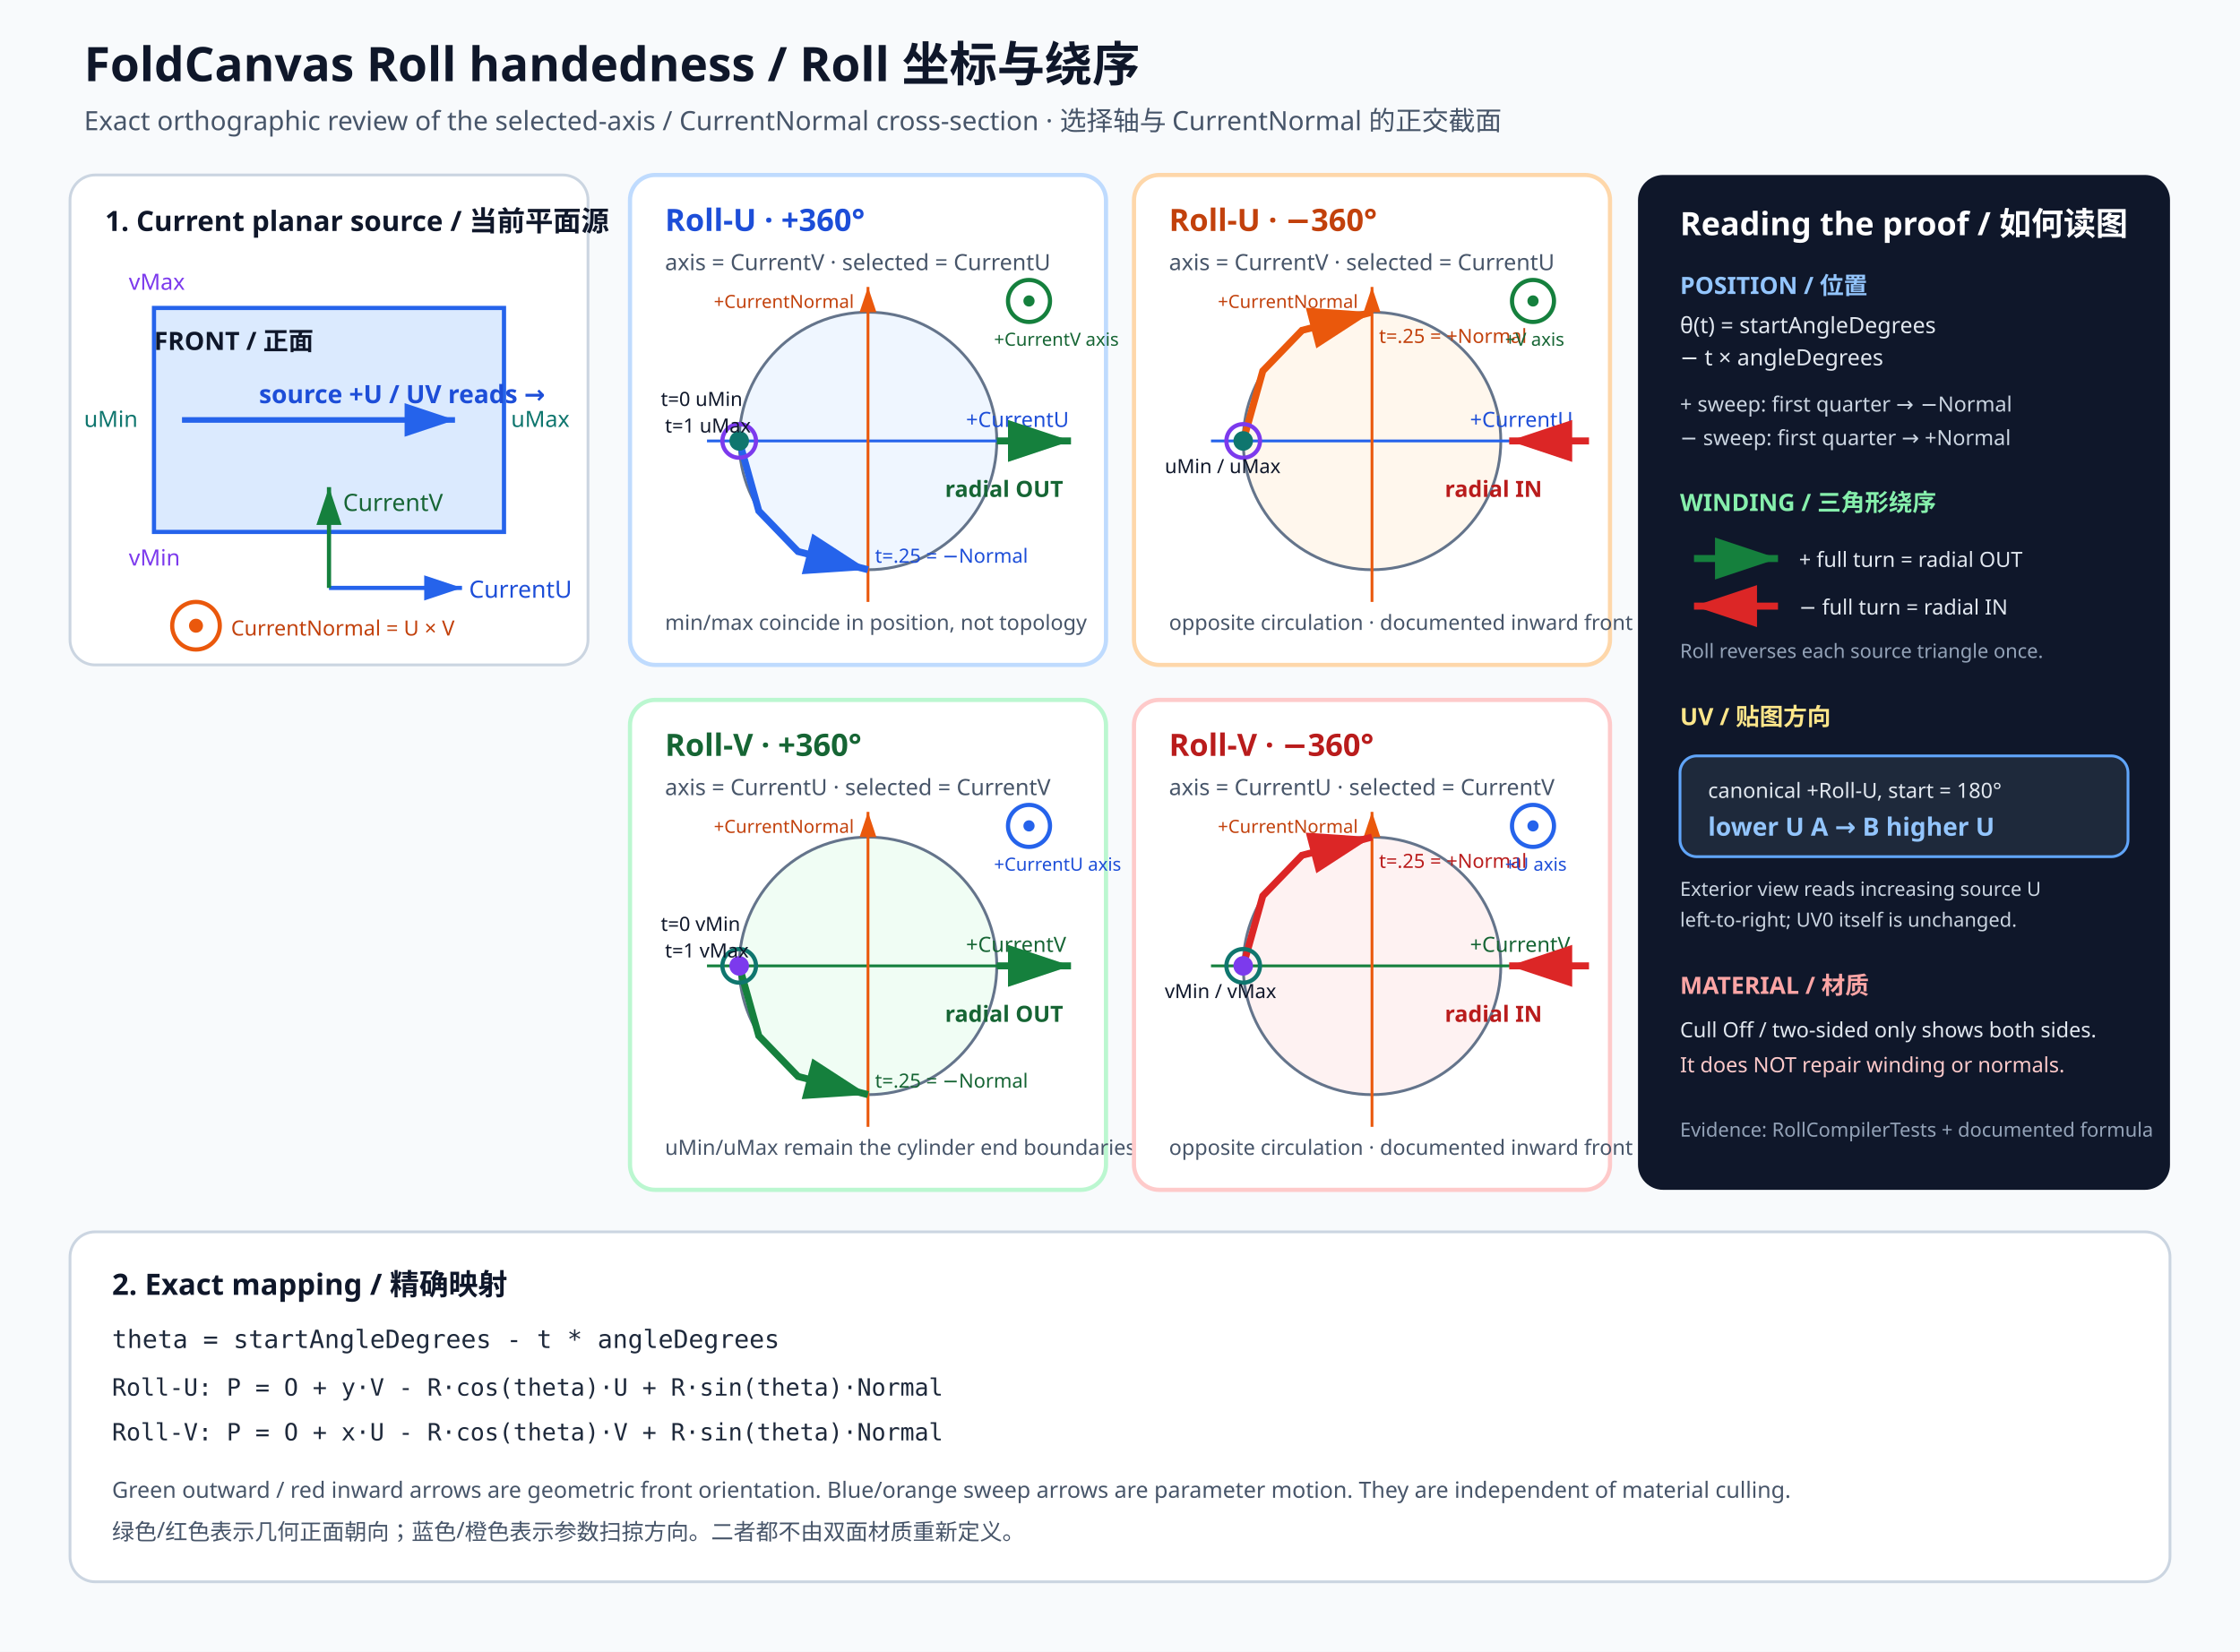
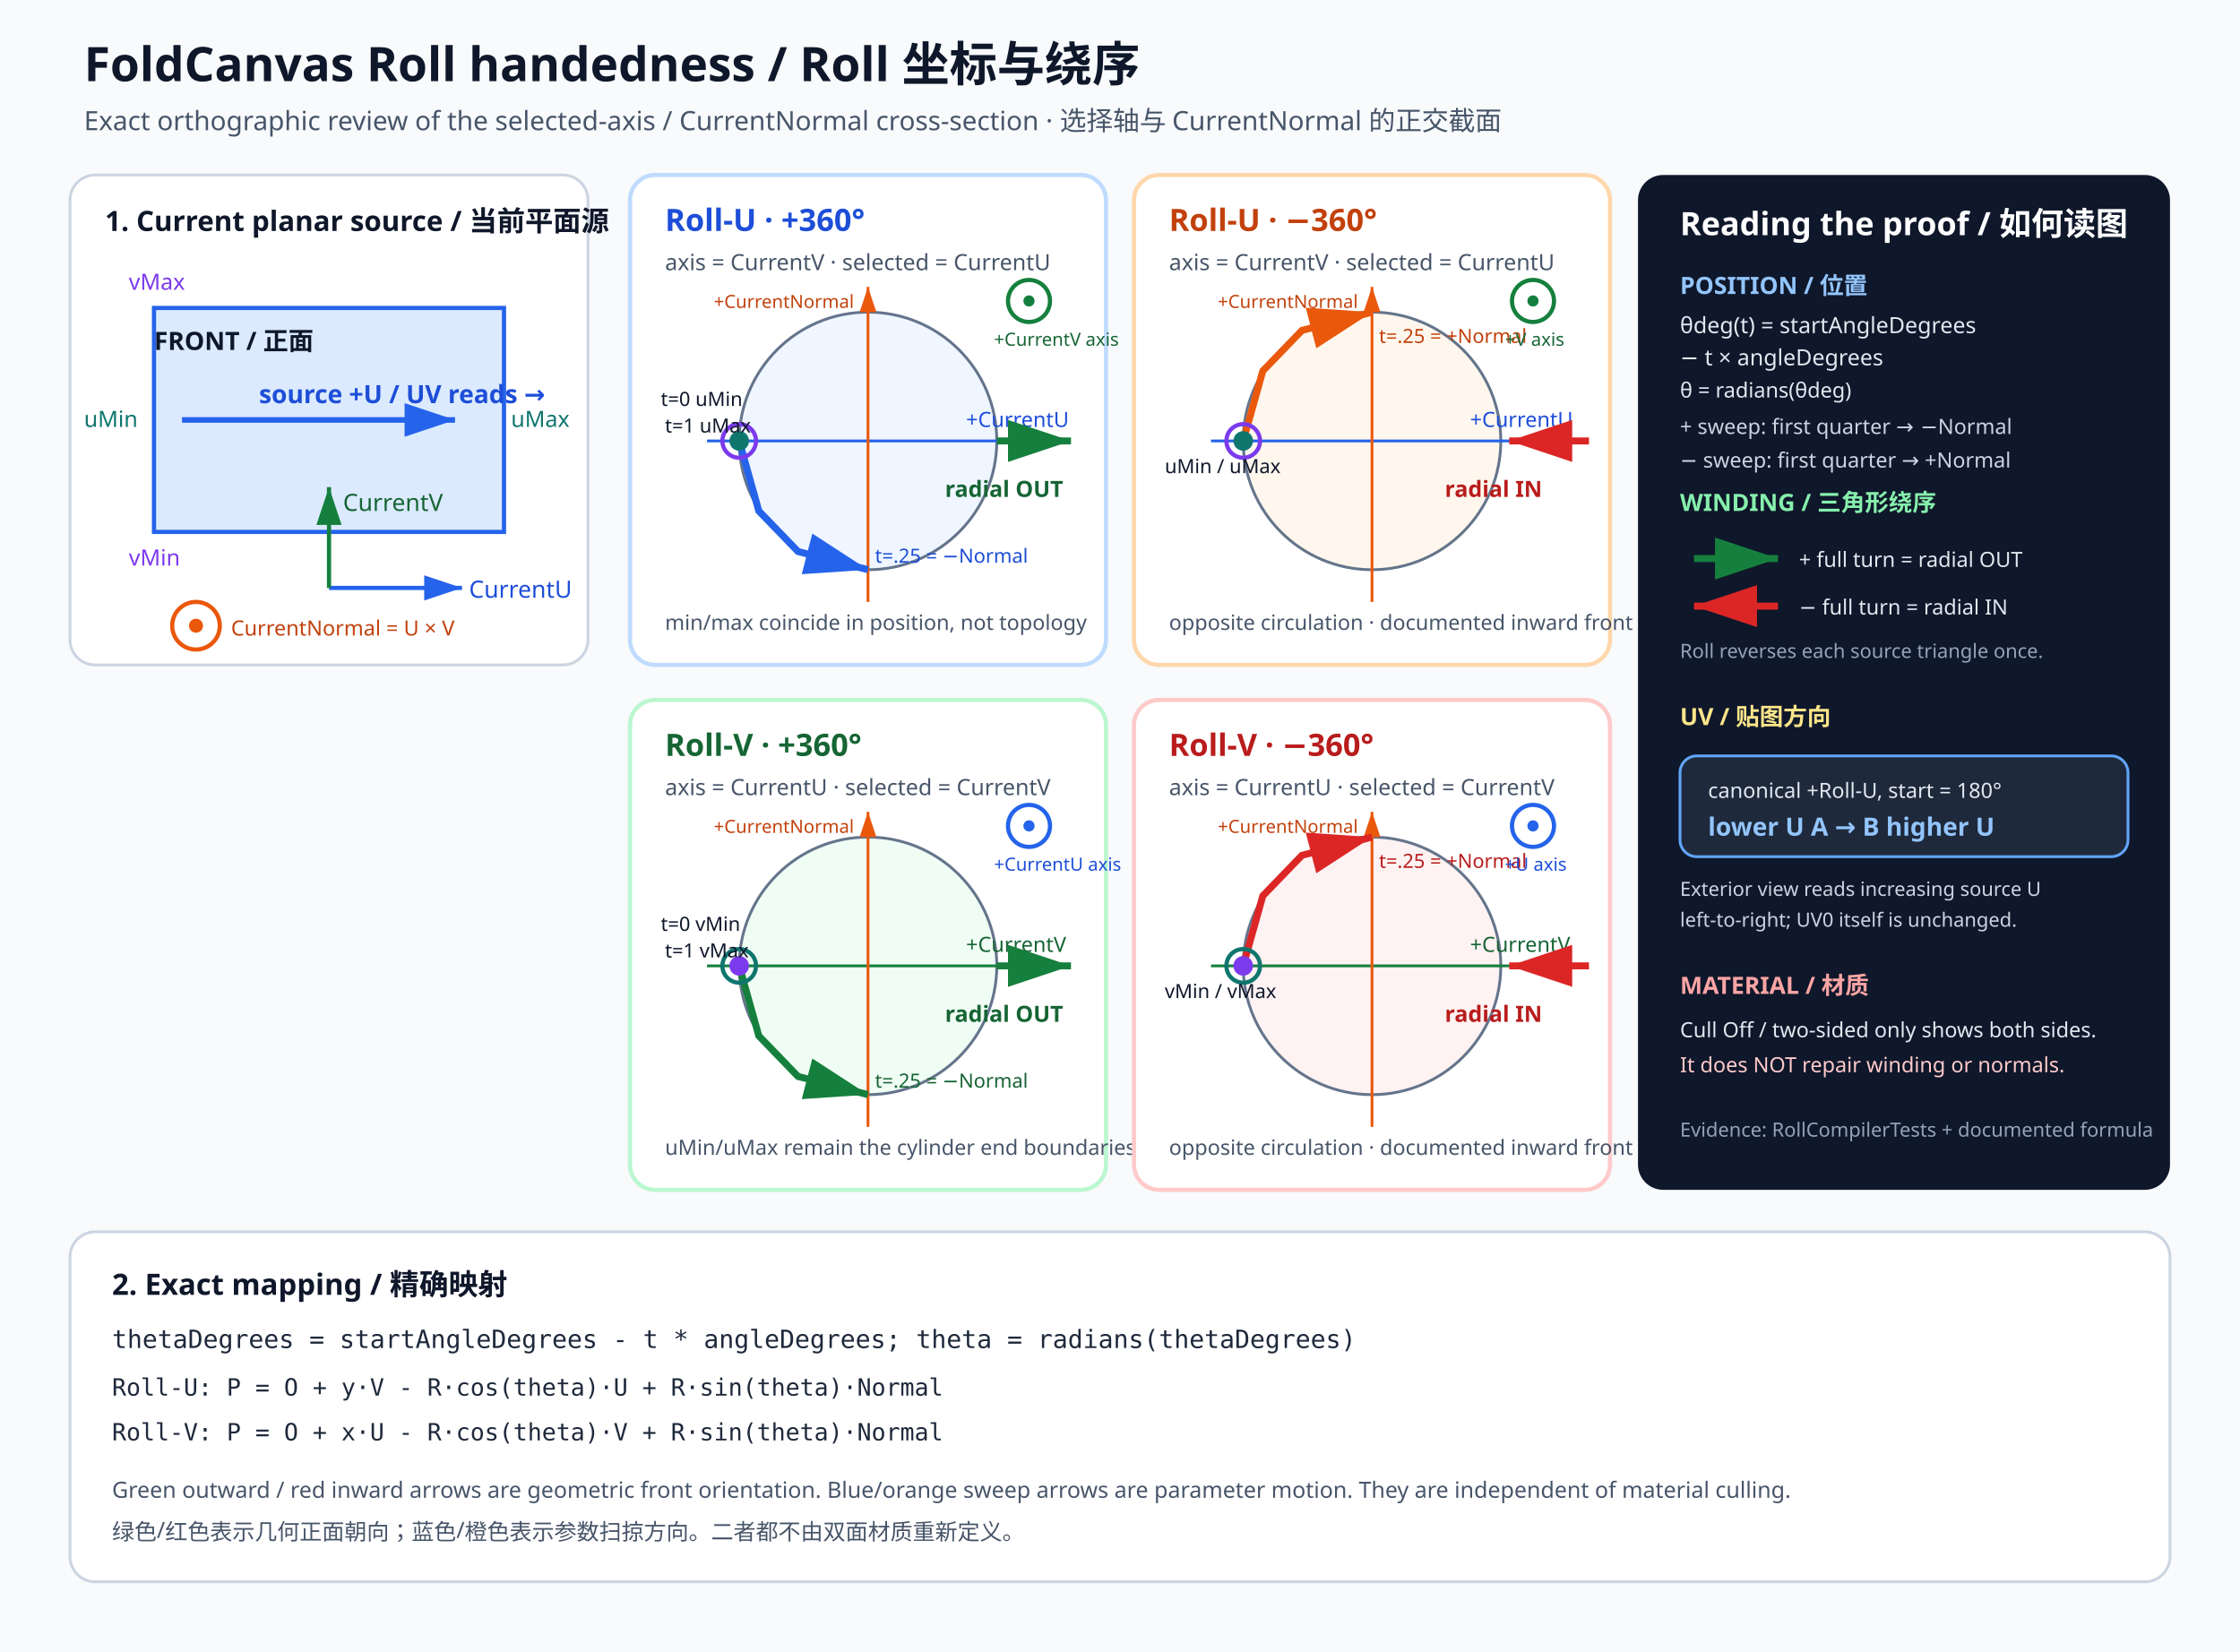
<svg xmlns="http://www.w3.org/2000/svg" width="1600" height="1180" viewBox="0 0 1600 1180" role="img" aria-labelledby="diagram-title diagram-description" data-contract-version="1">
  <defs>
    <marker id="arrow-blue" markerWidth="10" markerHeight="10" refX="9" refY="3" orient="auto" markerUnits="strokeWidth">
      <path d="M0,0 L0,6 L9,3 z" fill="#2563eb" />
    </marker>
    <marker id="arrow-orange" markerWidth="10" markerHeight="10" refX="9" refY="3" orient="auto" markerUnits="strokeWidth">
      <path d="M0,0 L0,6 L9,3 z" fill="#ea580c" />
    </marker>
    <marker id="arrow-green" markerWidth="10" markerHeight="10" refX="9" refY="3" orient="auto" markerUnits="strokeWidth">
      <path d="M0,0 L0,6 L9,3 z" fill="#15803d" />
    </marker>
    <marker id="arrow-red" markerWidth="10" markerHeight="10" refX="9" refY="3" orient="auto" markerUnits="strokeWidth">
      <path d="M0,0 L0,6 L9,3 z" fill="#dc2626" />
    </marker>
  </defs>
  <rect x="0" y="0" width="1600" height="1180" fill="#f8fafc" />
  <text x="60" y="58" font-family="system-ui, sans-serif" font-size="34" font-weight="700" fill="#0f172a">FoldCanvas Roll handedness / Roll 坐标与绕序</text>
  <text x="60" y="93" font-family="system-ui, sans-serif" font-size="19" fill="#475569">Exact orthographic review of the selected-axis / CurrentNormal cross-section · 选择轴与 CurrentNormal 的正交截面</text>
  <g id="source-frame" data-front-normal="CurrentNormal" data-boundary-order="uMin:bottom-to-top;uMax:bottom-to-top;vMin:left-to-right;vMax:left-to-right">
    <rect x="50" y="125" width="370" height="350" rx="18" fill="#ffffff" stroke="#cbd5e1" stroke-width="2" />
    <text x="75" y="165" font-family="system-ui, sans-serif" font-size="20" font-weight="700" fill="#0f172a">1. Current planar source / 当前平面源</text>
    <rect x="110" y="220" width="250" height="160" fill="#dbeafe" stroke="#2563eb" stroke-width="3" />
    <line x1="130" y1="300" x2="325" y2="300" stroke="#2563eb" stroke-width="4" marker-end="url(#arrow-blue)" />
    <text x="185" y="288" font-family="system-ui, sans-serif" font-size="18" font-weight="700" fill="#1d4ed8">source +U / UV reads →</text>
    <text x="92" y="207" font-family="system-ui, sans-serif" font-size="16" fill="#7c3aed">vMax</text>
    <text x="92" y="404" font-family="system-ui, sans-serif" font-size="16" fill="#7c3aed">vMin</text>
    <text x="60" y="305" font-family="system-ui, sans-serif" font-size="16" fill="#0f766e">uMin</text>
    <text x="365" y="305" font-family="system-ui, sans-serif" font-size="16" fill="#0f766e">uMax</text>
    <line x1="235" y1="420" x2="330" y2="420" stroke="#2563eb" stroke-width="3" marker-end="url(#arrow-blue)" />
    <text x="335" y="427" font-family="system-ui, sans-serif" font-size="17" fill="#1d4ed8">CurrentU</text>
    <line x1="235" y1="420" x2="235" y2="348" stroke="#15803d" stroke-width="3" marker-end="url(#arrow-green)" />
    <text x="245" y="365" font-family="system-ui, sans-serif" font-size="17" fill="#166534">CurrentV</text>
    <circle cx="140" cy="447" r="17" fill="none" stroke="#ea580c" stroke-width="3" />
    <circle cx="140" cy="447" r="5" fill="#ea580c" />
    <text x="165" y="454" font-family="system-ui, sans-serif" font-size="15" fill="#c2410c">CurrentNormal = U × V</text>
    <text x="110" y="250" font-family="system-ui, sans-serif" font-size="18" font-weight="700" fill="#0f172a">FRONT / 正面</text>
  </g>
-   <g id="roll-u-positive" data-direction="u" data-cylinder-axis="CurrentV" data-selected-axis="CurrentU" data-angle-degrees="+360" data-start-angle-degrees="0" data-theta-expression="startAngleDegrees - t * angleDegrees" data-min-radial="-CurrentU" data-quarter-radial="-CurrentNormal" data-radial-orientation="outward">
+   <g id="roll-u-positive" data-direction="u" data-cylinder-axis="CurrentV" data-selected-axis="CurrentU" data-angle-degrees="+360" data-start-angle-degrees="0" data-theta-degrees-expression="startAngleDegrees - t * angleDegrees" data-min-radial="-CurrentU" data-quarter-radial="-CurrentNormal" data-radial-orientation="outward">
    <rect x="450" y="125" width="340" height="350" rx="18" fill="#ffffff" stroke="#bfdbfe" stroke-width="3" />
    <text x="475" y="165" font-family="system-ui, sans-serif" font-size="22" font-weight="700" fill="#1d4ed8">Roll-U · +360°</text>
    <text x="475" y="193" font-family="system-ui, sans-serif" font-size="16" fill="#475569">axis = CurrentV · selected = CurrentU</text>
    <circle cx="620" cy="315" r="92" fill="#eff6ff" stroke="#64748b" stroke-width="2" />
    <line x1="505" y1="315" x2="755" y2="315" stroke="#2563eb" stroke-width="2" marker-end="url(#arrow-blue)" />
    <text x="690" y="305" font-family="system-ui, sans-serif" font-size="15" fill="#1d4ed8">+CurrentU</text>
    <line x1="620" y1="430" x2="620" y2="205" stroke="#ea580c" stroke-width="2" marker-end="url(#arrow-orange)" />
    <text x="610" y="220" text-anchor="end" font-family="system-ui, sans-serif" font-size="13" fill="#c2410c">+CurrentNormal</text>
    <polyline points="528,315 542,365 570,394 620,407" fill="none" stroke="#2563eb" stroke-width="5" marker-end="url(#arrow-blue)" />
    <circle cx="528" cy="315" r="7" fill="#0f766e" />
    <circle cx="528" cy="315" r="12" fill="none" stroke="#7c3aed" stroke-width="3" />
    <text x="472" y="290" font-family="system-ui, sans-serif" font-size="14" fill="#0f172a">t=0 uMin</text>
    <text x="475" y="309" font-family="system-ui, sans-serif" font-size="14" fill="#0f172a">t=1 uMax</text>
    <text x="625" y="402" font-family="system-ui, sans-serif" font-size="14" fill="#1d4ed8">t=.25 = −Normal</text>
    <line x1="712" y1="315" x2="765" y2="315" stroke="#15803d" stroke-width="5" marker-end="url(#arrow-green)" />
    <text x="675" y="355" font-family="system-ui, sans-serif" font-size="16" font-weight="700" fill="#166534">radial OUT</text>
    <text x="475" y="450" font-family="system-ui, sans-serif" font-size="15" fill="#475569">min/max coincide in position, not topology</text>
    <circle cx="735" cy="215" r="15" fill="none" stroke="#15803d" stroke-width="3" />
    <circle cx="735" cy="215" r="4" fill="#15803d" />
    <text x="710" y="247" font-family="system-ui, sans-serif" font-size="13" fill="#166534">+CurrentV axis</text>
  </g>
-   <g id="roll-u-negative" data-direction="u" data-cylinder-axis="CurrentV" data-selected-axis="CurrentU" data-angle-degrees="-360" data-start-angle-degrees="0" data-theta-expression="startAngleDegrees - t * angleDegrees" data-min-radial="-CurrentU" data-quarter-radial="+CurrentNormal" data-radial-orientation="inward">
+   <g id="roll-u-negative" data-direction="u" data-cylinder-axis="CurrentV" data-selected-axis="CurrentU" data-angle-degrees="-360" data-start-angle-degrees="0" data-theta-degrees-expression="startAngleDegrees - t * angleDegrees" data-min-radial="-CurrentU" data-quarter-radial="+CurrentNormal" data-radial-orientation="inward">
    <rect x="810" y="125" width="340" height="350" rx="18" fill="#ffffff" stroke="#fed7aa" stroke-width="3" />
    <text x="835" y="165" font-family="system-ui, sans-serif" font-size="22" font-weight="700" fill="#c2410c">Roll-U · −360°</text>
    <text x="835" y="193" font-family="system-ui, sans-serif" font-size="16" fill="#475569">axis = CurrentV · selected = CurrentU</text>
    <circle cx="980" cy="315" r="92" fill="#fff7ed" stroke="#64748b" stroke-width="2" />
    <line x1="865" y1="315" x2="1115" y2="315" stroke="#2563eb" stroke-width="2" marker-end="url(#arrow-blue)" />
    <text x="1050" y="305" font-family="system-ui, sans-serif" font-size="15" fill="#1d4ed8">+CurrentU</text>
    <line x1="980" y1="430" x2="980" y2="205" stroke="#ea580c" stroke-width="2" marker-end="url(#arrow-orange)" />
    <text x="970" y="220" text-anchor="end" font-family="system-ui, sans-serif" font-size="13" fill="#c2410c">+CurrentNormal</text>
    <polyline points="888,315 902,265 930,236 980,223" fill="none" stroke="#ea580c" stroke-width="5" marker-end="url(#arrow-orange)" />
    <circle cx="888" cy="315" r="7" fill="#0f766e" />
    <circle cx="888" cy="315" r="12" fill="none" stroke="#7c3aed" stroke-width="3" />
    <text x="832" y="338" font-family="system-ui, sans-serif" font-size="14" fill="#0f172a">uMin / uMax</text>
    <text x="985" y="245" font-family="system-ui, sans-serif" font-size="14" fill="#c2410c">t=.25 = +Normal</text>
    <line x1="1135" y1="315" x2="1078" y2="315" stroke="#dc2626" stroke-width="5" marker-end="url(#arrow-red)" />
    <text x="1032" y="355" font-family="system-ui, sans-serif" font-size="16" font-weight="700" fill="#b91c1c">radial IN</text>
    <text x="835" y="450" font-family="system-ui, sans-serif" font-size="15" fill="#475569">opposite circulation · documented inward front</text>
    <circle cx="1095" cy="215" r="15" fill="none" stroke="#15803d" stroke-width="3" />
    <circle cx="1095" cy="215" r="4" fill="#15803d" />
    <text x="1075" y="247" font-family="system-ui, sans-serif" font-size="13" fill="#166534">+V axis</text>
  </g>
-   <g id="roll-v-positive" data-direction="v" data-cylinder-axis="CurrentU" data-selected-axis="CurrentV" data-angle-degrees="+360" data-start-angle-degrees="0" data-theta-expression="startAngleDegrees - t * angleDegrees" data-min-radial="-CurrentV" data-quarter-radial="-CurrentNormal" data-radial-orientation="outward">
+   <g id="roll-v-positive" data-direction="v" data-cylinder-axis="CurrentU" data-selected-axis="CurrentV" data-angle-degrees="+360" data-start-angle-degrees="0" data-theta-degrees-expression="startAngleDegrees - t * angleDegrees" data-min-radial="-CurrentV" data-quarter-radial="-CurrentNormal" data-radial-orientation="outward">
    <rect x="450" y="500" width="340" height="350" rx="18" fill="#ffffff" stroke="#bbf7d0" stroke-width="3" />
    <text x="475" y="540" font-family="system-ui, sans-serif" font-size="22" font-weight="700" fill="#166534">Roll-V · +360°</text>
    <text x="475" y="568" font-family="system-ui, sans-serif" font-size="16" fill="#475569">axis = CurrentU · selected = CurrentV</text>
    <circle cx="620" cy="690" r="92" fill="#f0fdf4" stroke="#64748b" stroke-width="2" />
    <line x1="505" y1="690" x2="755" y2="690" stroke="#15803d" stroke-width="2" marker-end="url(#arrow-green)" />
    <text x="690" y="680" font-family="system-ui, sans-serif" font-size="15" fill="#166534">+CurrentV</text>
    <line x1="620" y1="805" x2="620" y2="580" stroke="#ea580c" stroke-width="2" marker-end="url(#arrow-orange)" />
    <text x="610" y="595" text-anchor="end" font-family="system-ui, sans-serif" font-size="13" fill="#c2410c">+CurrentNormal</text>
    <polyline points="528,690 542,740 570,769 620,782" fill="none" stroke="#15803d" stroke-width="5" marker-end="url(#arrow-green)" />
    <circle cx="528" cy="690" r="7" fill="#7c3aed" />
    <circle cx="528" cy="690" r="12" fill="none" stroke="#0f766e" stroke-width="3" />
    <text x="472" y="665" font-family="system-ui, sans-serif" font-size="14" fill="#0f172a">t=0 vMin</text>
    <text x="475" y="684" font-family="system-ui, sans-serif" font-size="14" fill="#0f172a">t=1 vMax</text>
    <text x="625" y="777" font-family="system-ui, sans-serif" font-size="14" fill="#166534">t=.25 = −Normal</text>
    <line x1="712" y1="690" x2="765" y2="690" stroke="#15803d" stroke-width="5" marker-end="url(#arrow-green)" />
    <text x="675" y="730" font-family="system-ui, sans-serif" font-size="16" font-weight="700" fill="#166534">radial OUT</text>
    <circle cx="735" cy="590" r="15" fill="none" stroke="#2563eb" stroke-width="3" />
    <circle cx="735" cy="590" r="4" fill="#2563eb" />
    <text x="710" y="622" font-family="system-ui, sans-serif" font-size="13" fill="#1d4ed8">+CurrentU axis</text>
    <text x="475" y="825" font-family="system-ui, sans-serif" font-size="15" fill="#475569">uMin/uMax remain the cylinder end boundaries</text>
  </g>
-   <g id="roll-v-negative" data-direction="v" data-cylinder-axis="CurrentU" data-selected-axis="CurrentV" data-angle-degrees="-360" data-start-angle-degrees="0" data-theta-expression="startAngleDegrees - t * angleDegrees" data-min-radial="-CurrentV" data-quarter-radial="+CurrentNormal" data-radial-orientation="inward">
+   <g id="roll-v-negative" data-direction="v" data-cylinder-axis="CurrentU" data-selected-axis="CurrentV" data-angle-degrees="-360" data-start-angle-degrees="0" data-theta-degrees-expression="startAngleDegrees - t * angleDegrees" data-min-radial="-CurrentV" data-quarter-radial="+CurrentNormal" data-radial-orientation="inward">
    <rect x="810" y="500" width="340" height="350" rx="18" fill="#ffffff" stroke="#fecaca" stroke-width="3" />
    <text x="835" y="540" font-family="system-ui, sans-serif" font-size="22" font-weight="700" fill="#b91c1c">Roll-V · −360°</text>
    <text x="835" y="568" font-family="system-ui, sans-serif" font-size="16" fill="#475569">axis = CurrentU · selected = CurrentV</text>
    <circle cx="980" cy="690" r="92" fill="#fef2f2" stroke="#64748b" stroke-width="2" />
    <line x1="865" y1="690" x2="1115" y2="690" stroke="#15803d" stroke-width="2" marker-end="url(#arrow-green)" />
    <text x="1050" y="680" font-family="system-ui, sans-serif" font-size="15" fill="#166534">+CurrentV</text>
    <line x1="980" y1="805" x2="980" y2="580" stroke="#ea580c" stroke-width="2" marker-end="url(#arrow-orange)" />
    <text x="970" y="595" text-anchor="end" font-family="system-ui, sans-serif" font-size="13" fill="#c2410c">+CurrentNormal</text>
    <polyline points="888,690 902,640 930,611 980,598" fill="none" stroke="#dc2626" stroke-width="5" marker-end="url(#arrow-red)" />
    <circle cx="888" cy="690" r="7" fill="#7c3aed" />
    <circle cx="888" cy="690" r="12" fill="none" stroke="#0f766e" stroke-width="3" />
    <text x="832" y="713" font-family="system-ui, sans-serif" font-size="14" fill="#0f172a">vMin / vMax</text>
    <text x="985" y="620" font-family="system-ui, sans-serif" font-size="14" fill="#b91c1c">t=.25 = +Normal</text>
    <line x1="1135" y1="690" x2="1078" y2="690" stroke="#dc2626" stroke-width="5" marker-end="url(#arrow-red)" />
    <text x="1032" y="730" font-family="system-ui, sans-serif" font-size="16" font-weight="700" fill="#b91c1c">radial IN</text>
    <circle cx="1095" cy="590" r="15" fill="none" stroke="#2563eb" stroke-width="3" />
    <circle cx="1095" cy="590" r="4" fill="#2563eb" />
    <text x="1075" y="622" font-family="system-ui, sans-serif" font-size="13" fill="#1d4ed8">+U axis</text>
    <text x="835" y="825" font-family="system-ui, sans-serif" font-size="15" fill="#475569">opposite circulation · documented inward front</text>
  </g>
  <g id="evidence-legend">
    <rect x="1170" y="125" width="380" height="725" rx="18" fill="#0f172a" />
    <text x="1200" y="168" font-family="system-ui, sans-serif" font-size="23" font-weight="700" fill="#ffffff">Reading the proof / 如何读图</text>
    <text x="1200" y="210" font-family="system-ui, sans-serif" font-size="17" font-weight="700" fill="#93c5fd">POSITION / 位置</text>
-     <text x="1200" y="238" font-family="system-ui, sans-serif" font-size="16" fill="#e2e8f0">θ(t) = startAngleDegrees</text>
+     <text x="1200" y="238" font-family="system-ui, sans-serif" font-size="16" fill="#e2e8f0">θdeg(t) = startAngleDegrees</text>
    <text x="1200" y="261" font-family="system-ui, sans-serif" font-size="16" fill="#e2e8f0">          − t × angleDegrees</text>
-     <text x="1200" y="294" font-family="system-ui, sans-serif" font-size="15" fill="#cbd5e1">+ sweep: first quarter → −Normal</text>
-     <text x="1200" y="318" font-family="system-ui, sans-serif" font-size="15" fill="#cbd5e1">− sweep: first quarter → +Normal</text>
+     <text x="1200" y="284" font-family="system-ui, sans-serif" font-size="15" fill="#e2e8f0">θ = radians(θdeg)</text>
+     <text x="1200" y="310" font-family="system-ui, sans-serif" font-size="15" fill="#cbd5e1">+ sweep: first quarter → −Normal</text>
+     <text x="1200" y="334" font-family="system-ui, sans-serif" font-size="15" fill="#cbd5e1">− sweep: first quarter → +Normal</text>
    <text x="1200" y="365" font-family="system-ui, sans-serif" font-size="17" font-weight="700" fill="#86efac">WINDING / 三角形绕序</text>
    <line x1="1210" y1="399" x2="1270" y2="399" stroke="#15803d" stroke-width="5" marker-end="url(#arrow-green)" />
    <text x="1285" y="405" font-family="system-ui, sans-serif" font-size="15" fill="#e2e8f0">+ full turn = radial OUT</text>
    <line x1="1270" y1="433" x2="1210" y2="433" stroke="#dc2626" stroke-width="5" marker-end="url(#arrow-red)" />
    <text x="1285" y="439" font-family="system-ui, sans-serif" font-size="15" fill="#e2e8f0">− full turn = radial IN</text>
    <text x="1200" y="470" font-family="system-ui, sans-serif" font-size="14" fill="#94a3b8">Roll reverses each source triangle once.</text>
    <text x="1200" y="518" font-family="system-ui, sans-serif" font-size="17" font-weight="700" fill="#fde68a">UV / 贴图方向</text>
    <rect x="1200" y="540" width="320" height="72" rx="12" fill="#1e293b" stroke="#60a5fa" stroke-width="2" />
    <text x="1220" y="570" font-family="system-ui, sans-serif" font-size="15" fill="#e2e8f0">canonical +Roll-U, start = 180°</text>
    <text x="1220" y="597" font-family="system-ui, sans-serif" font-size="18" font-weight="700" fill="#93c5fd">lower U  A  →  B  higher U</text>
    <text x="1200" y="640" font-family="system-ui, sans-serif" font-size="14" fill="#cbd5e1">Exterior view reads increasing source U</text>
    <text x="1200" y="662" font-family="system-ui, sans-serif" font-size="14" fill="#cbd5e1">left-to-right; UV0 itself is unchanged.</text>
    <text x="1200" y="710" font-family="system-ui, sans-serif" font-size="17" font-weight="700" fill="#fca5a5">MATERIAL / 材质</text>
    <text x="1200" y="741" font-family="system-ui, sans-serif" font-size="15" fill="#e2e8f0">Cull Off / two-sided only shows both sides.</text>
    <text x="1200" y="766" font-family="system-ui, sans-serif" font-size="15" fill="#fecaca">It does NOT repair winding or normals.</text>
    <text x="1200" y="812" font-family="system-ui, sans-serif" font-size="14" fill="#94a3b8">Evidence: RollCompilerTests + documented formula</text>
  </g>
-   <g id="formula-footer" data-formula="theta = startAngleDegrees - t * angleDegrees">
+   <g id="formula-footer" data-degrees-formula="thetaDegrees = startAngleDegrees - t * angleDegrees" data-radians-formula="thetaRadians = radians(thetaDegrees)">
    <rect x="50" y="880" width="1500" height="250" rx="18" fill="#ffffff" stroke="#cbd5e1" stroke-width="2" />
    <text x="80" y="925" font-family="system-ui, sans-serif" font-size="21" font-weight="700" fill="#0f172a">2. Exact mapping / 精确映射</text>
-     <text x="80" y="963" font-family="ui-monospace, monospace" font-size="18" fill="#1e293b">theta = startAngleDegrees - t * angleDegrees</text>
+     <text x="80" y="963" font-family="ui-monospace, monospace" font-size="18" fill="#1e293b">thetaDegrees = startAngleDegrees - t * angleDegrees; theta = radians(thetaDegrees)</text>
    <text x="80" y="997" font-family="ui-monospace, monospace" font-size="17" fill="#1e293b">Roll-U: P = O + y·V - R·cos(theta)·U + R·sin(theta)·Normal</text>
    <text x="80" y="1029" font-family="ui-monospace, monospace" font-size="17" fill="#1e293b">Roll-V: P = O + x·U - R·cos(theta)·V + R·sin(theta)·Normal</text>
    <text x="80" y="1070" font-family="system-ui, sans-serif" font-size="16" fill="#475569">Green outward / red inward arrows are geometric front orientation. Blue/orange sweep arrows are parameter motion. They are independent of material culling.</text>
    <text x="80" y="1100" font-family="system-ui, sans-serif" font-size="16" fill="#475569">绿色/红色表示几何正面朝向；蓝色/橙色表示参数扫掠方向。二者都不由双面材质重新定义。</text>
  </g>
</svg>
